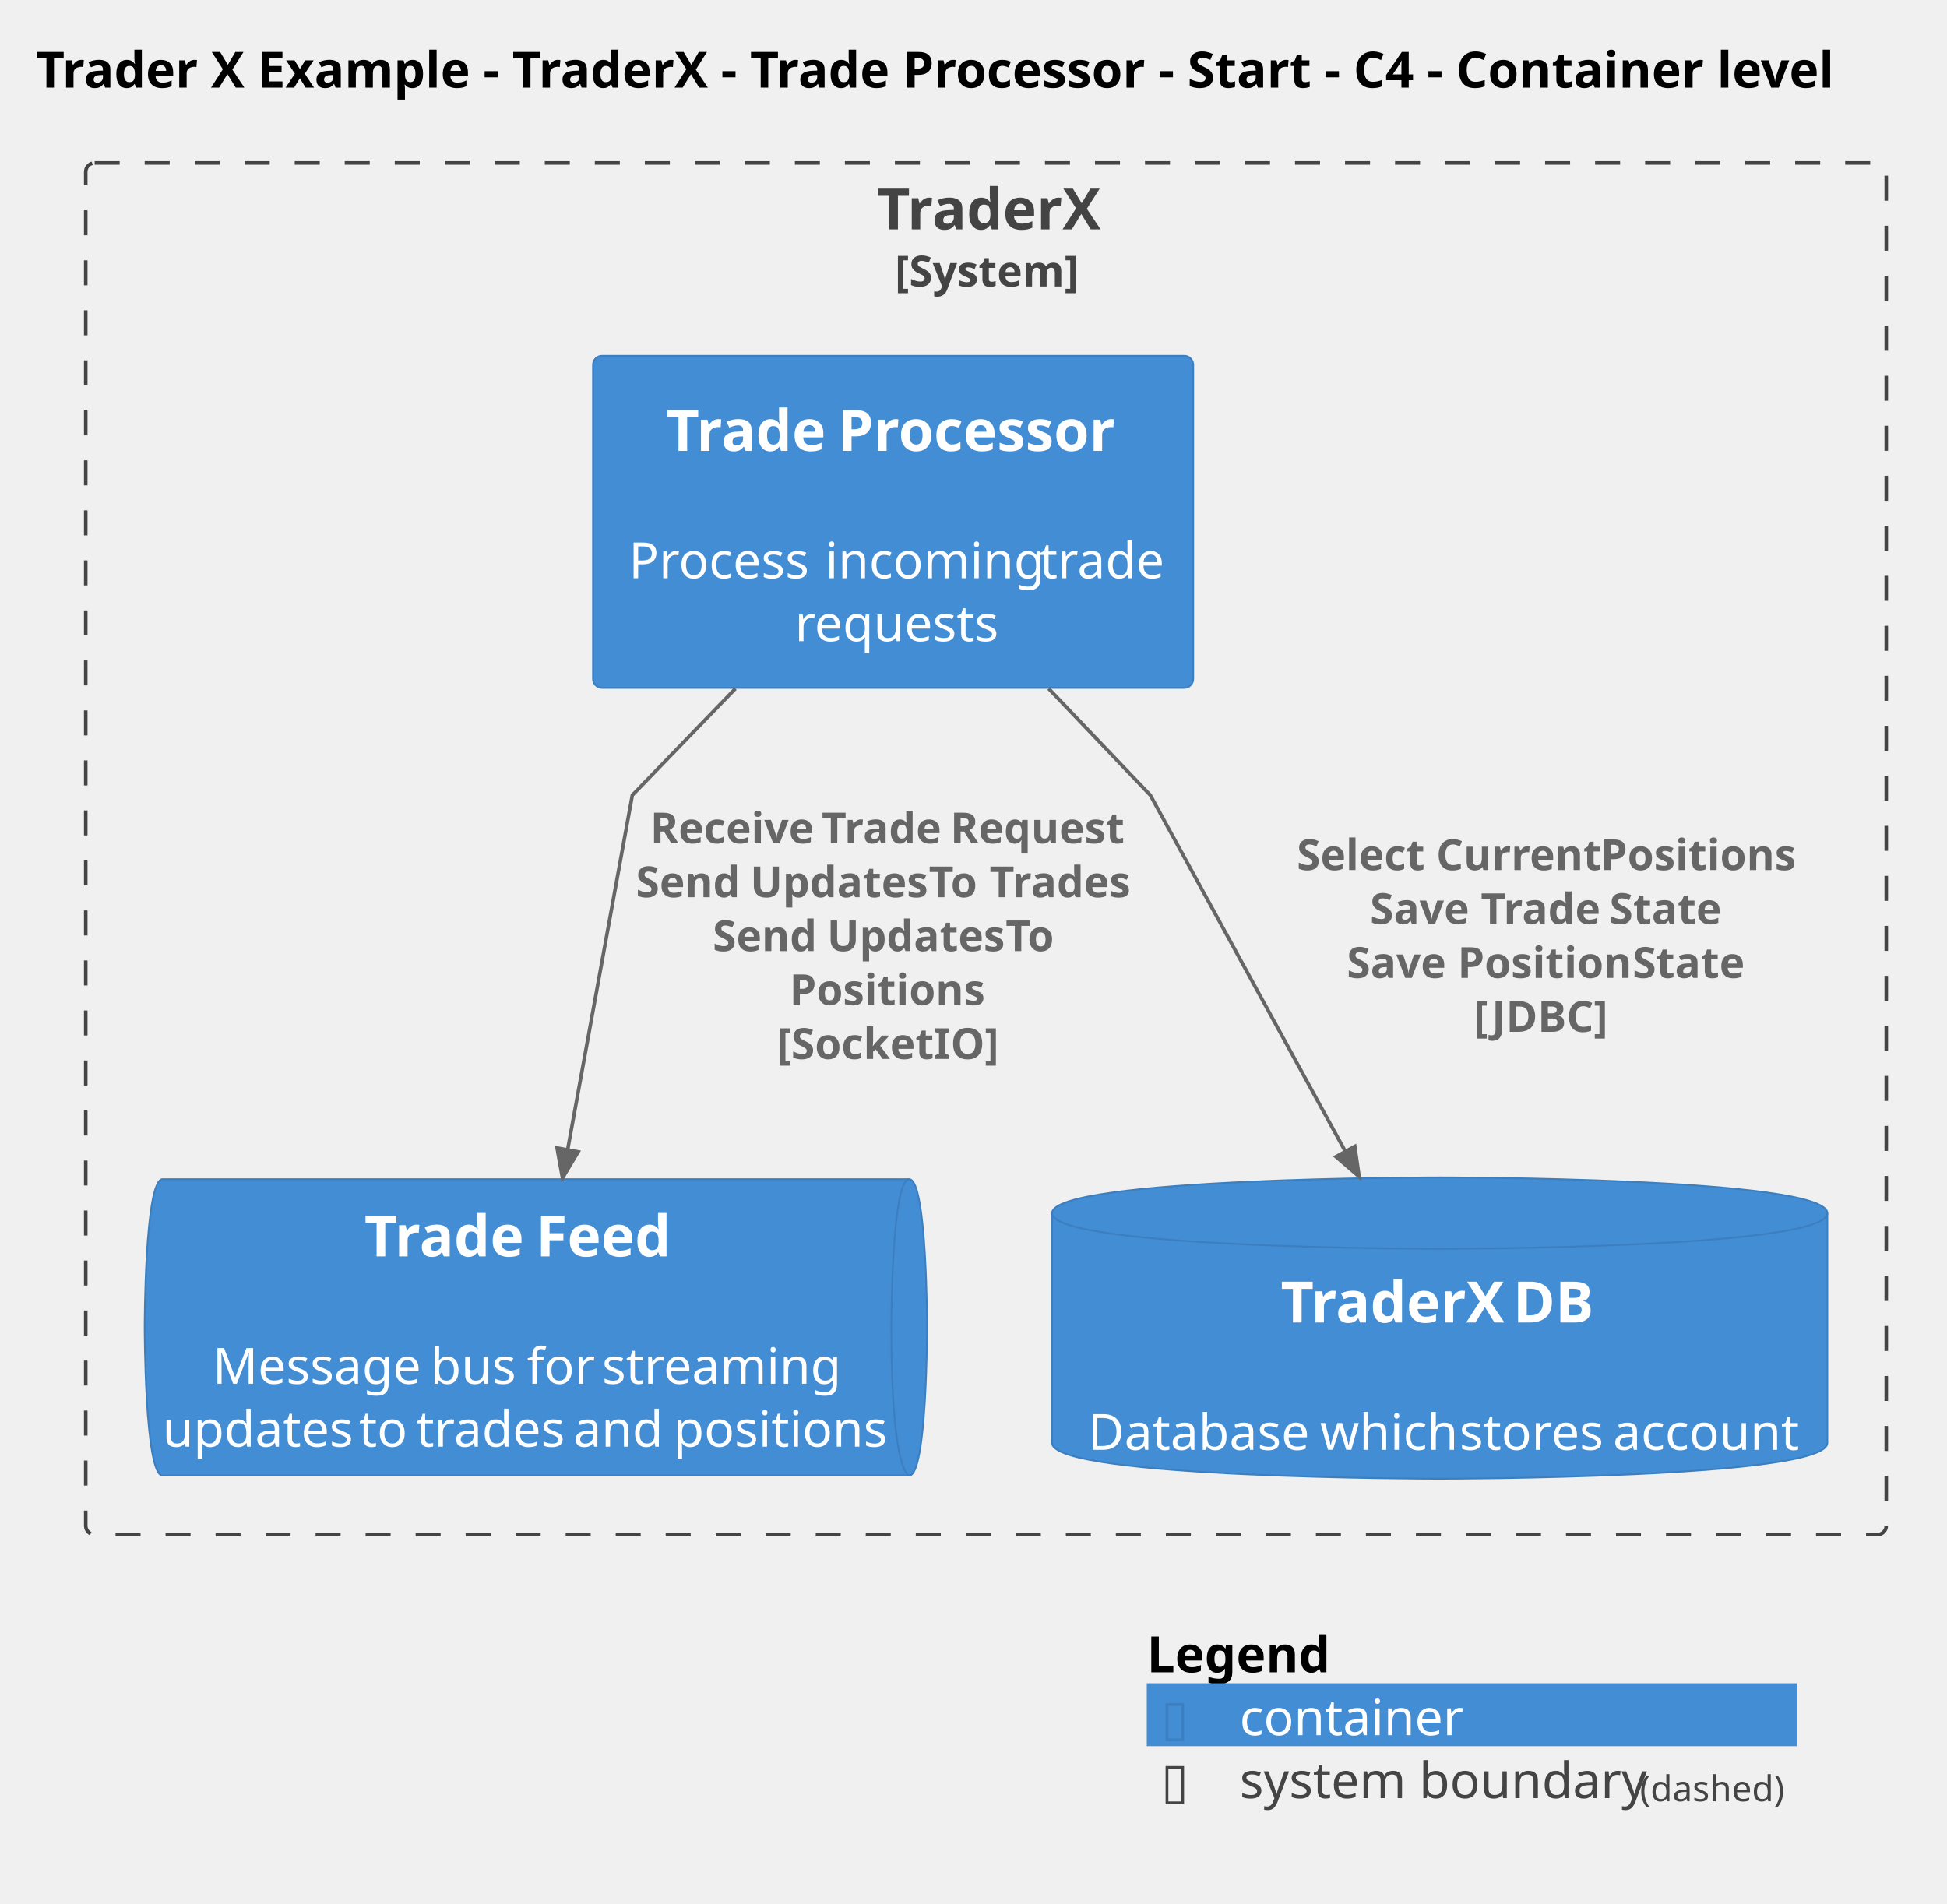
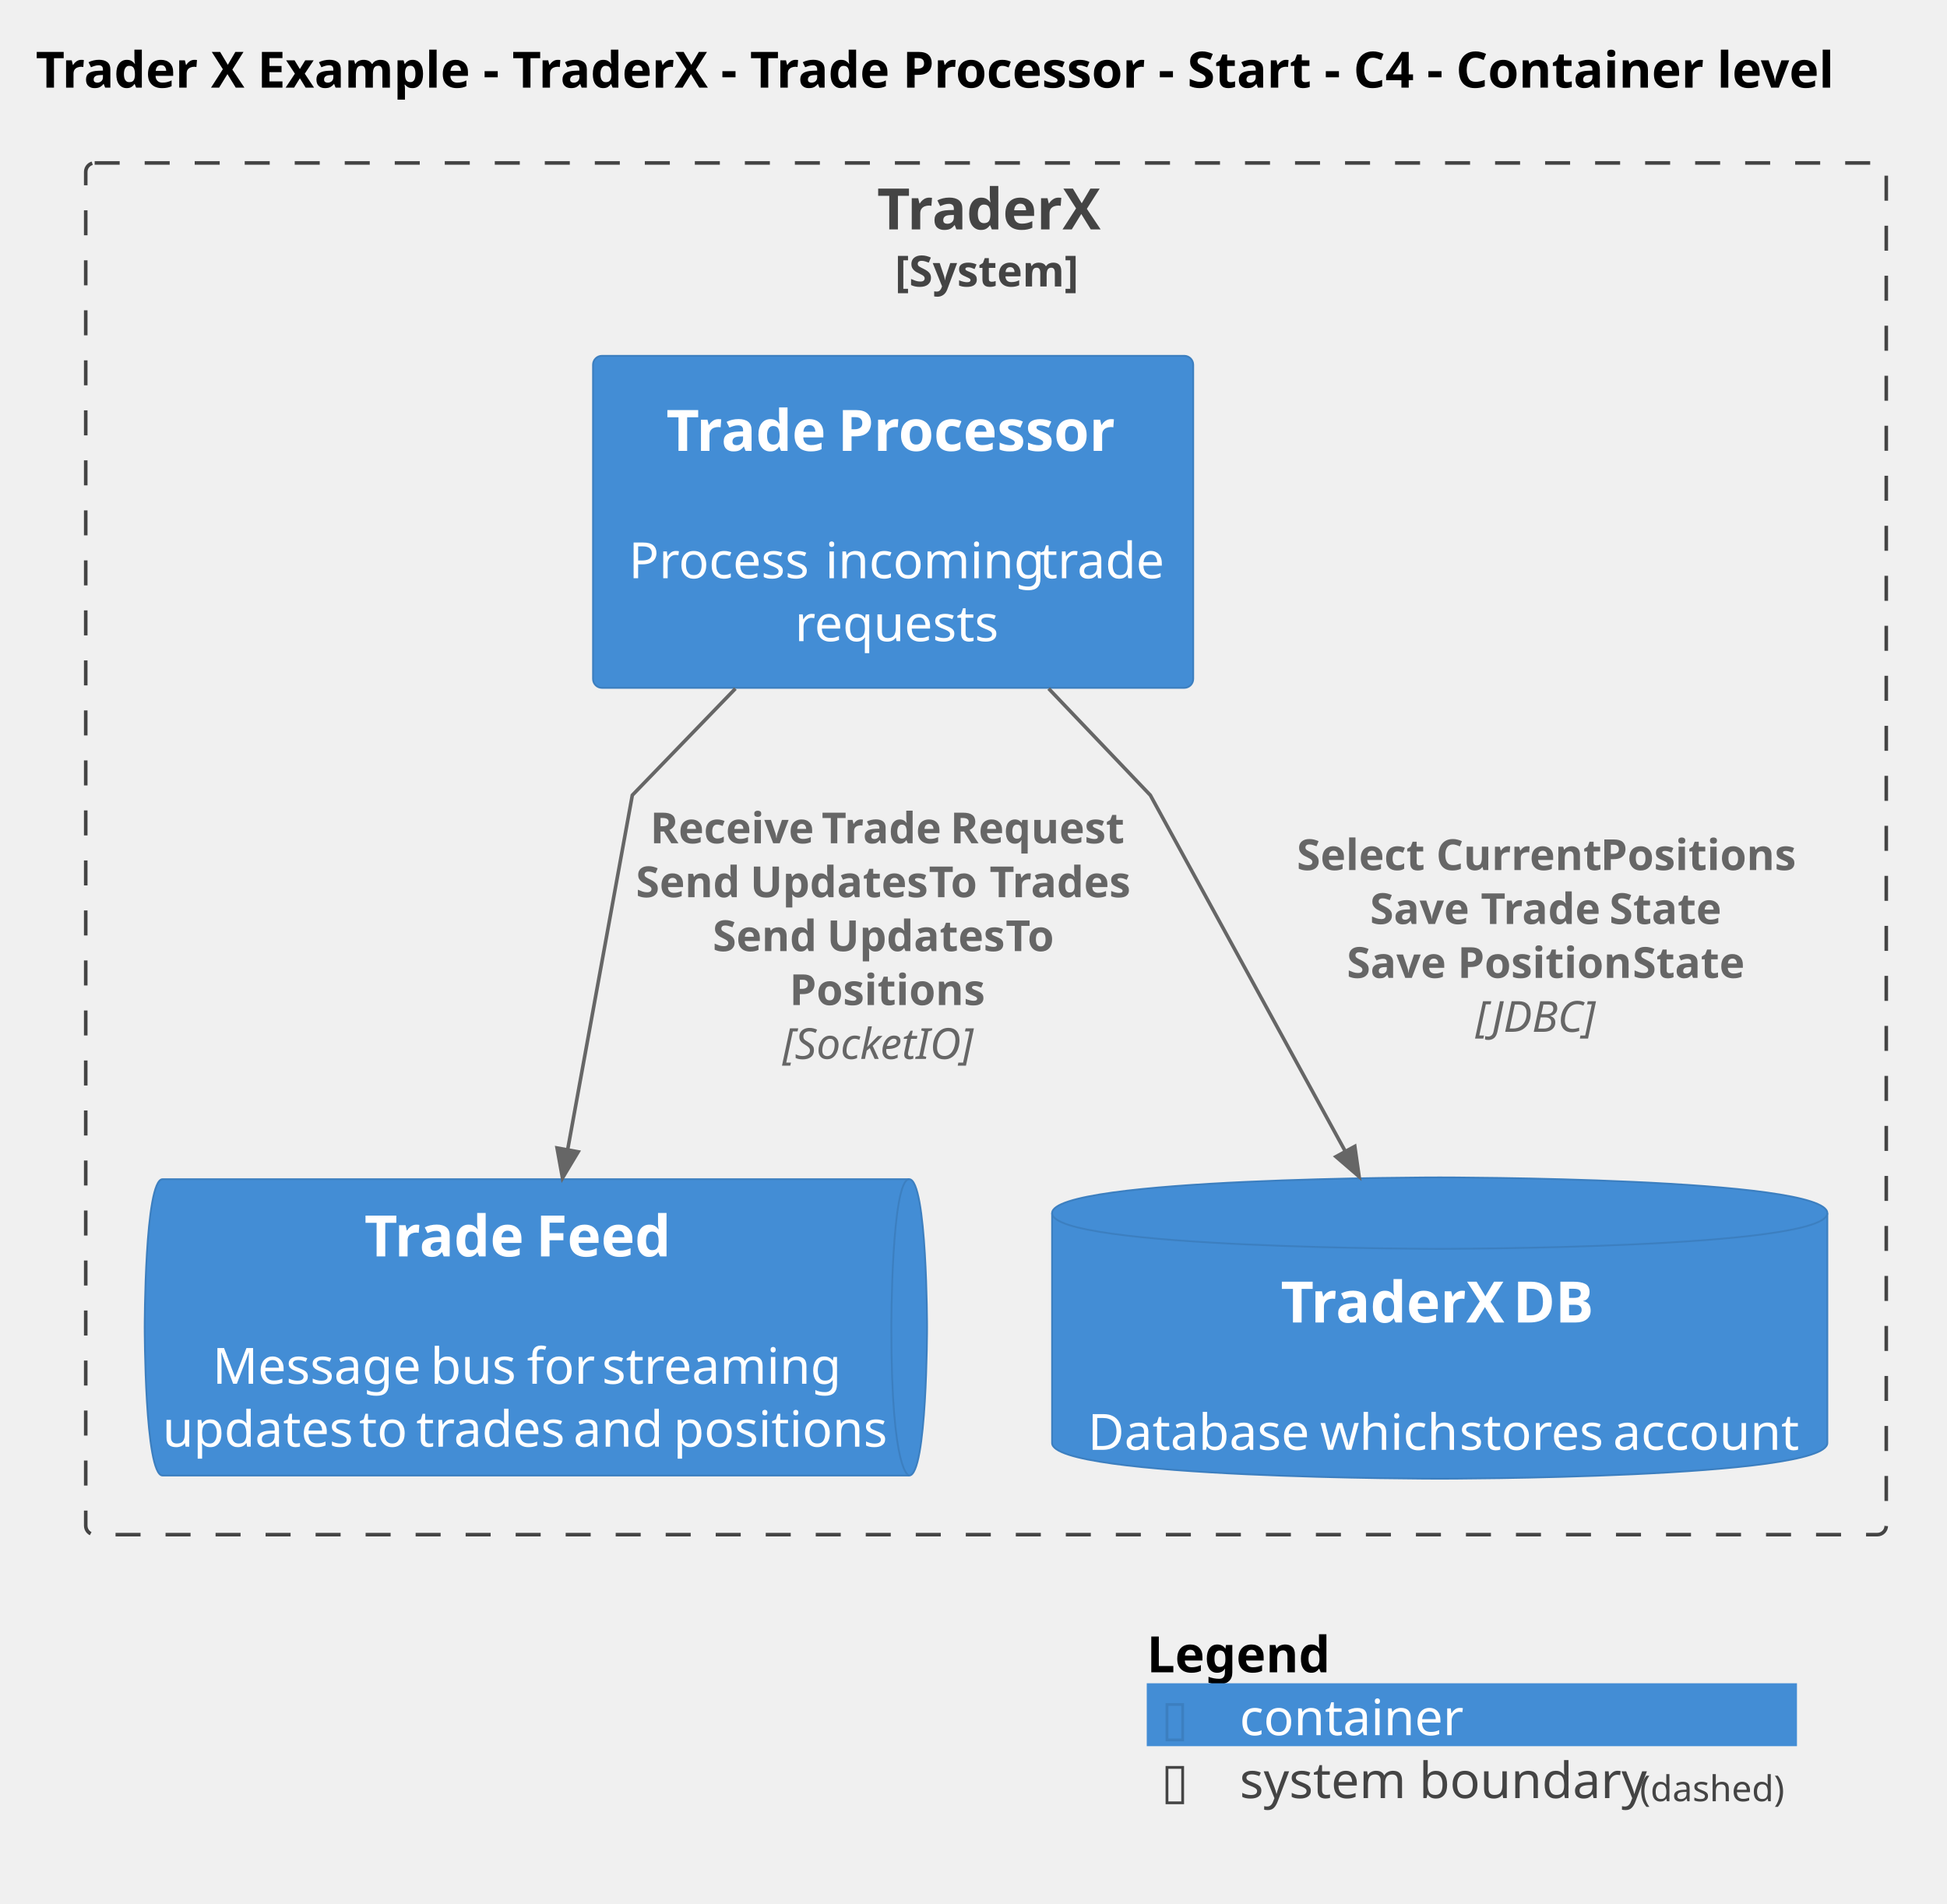
<svg xmlns="http://www.w3.org/2000/svg" contentStyleType="text/css" height="533px" preserveAspectRatio="none" style="width:545px;height:533px;background:#FFFFFF;" version="1.1" viewBox="0 0 545 533" width="545px" zoomAndPan="magnify">
  <defs />
  <g>
    <text fill="#000000" font-family="sans-serif" font-size="14" font-weight="bold" lengthAdjust="spacing" textLength="517" x="10" y="24.533">Trader X Example - TraderX - Trade Processor - Start - C4 - Container level</text>
    <g id="cluster_TraderXExample.SoftwareSystems.TraderX">
      <rect fill="none" height="384" rx="2.5" ry="2.5" style="stroke:#444444;stroke-width:1.0;stroke-dasharray:7.0,7.0;" width="504" x="24" y="45.609" />
      <text fill="#444444" font-family="sans-serif" font-size="16" font-weight="bold" lengthAdjust="spacing" textLength="61" x="245.5" y="64.219">TraderX</text>
      <text fill="#444444" font-family="sans-serif" font-size="12" font-weight="bold" lengthAdjust="spacing" textLength="51" x="250.5" y="80.191">[System]</text>
    </g>
    <g id="elem_TraderXExample.SoftwareSystems.TraderX.Containers.TradeProcessor">
      <rect fill="#438DD5" height="92.953" rx="2.5" ry="2.5" style="stroke:#3C7FC0;stroke-width:0.5;" width="168" x="166" y="99.609" />
      <text fill="#FFFFFF" font-family="sans-serif" font-size="16" font-weight="bold" lengthAdjust="spacing" textLength="44" x="186.5" y="126.219">Trade</text>
      <text fill="#FFFFFF" font-family="sans-serif" font-size="16" font-weight="bold" lengthAdjust="spacing" textLength="4" x="230.5" y="126.219"> </text>
      <text fill="#FFFFFF" font-family="sans-serif" font-size="16" font-weight="bold" lengthAdjust="spacing" textLength="79" x="234.5" y="126.219">Processor</text>
      <text fill="#FFFFFF" font-family="sans-serif" font-size="14" lengthAdjust="spacing" textLength="4" x="248" y="144.268"> </text>
      <text fill="#FFFFFF" font-family="sans-serif" font-size="14" lengthAdjust="spacing" textLength="51" x="176" y="161.877">Process</text>
      <text fill="#FFFFFF" font-family="sans-serif" font-size="14" lengthAdjust="spacing" textLength="4" x="227" y="161.877"> </text>
      <text fill="#FFFFFF" font-family="sans-serif" font-size="14" lengthAdjust="spacing" textLength="56" x="231" y="161.877">incoming</text>
      <text fill="#FFFFFF" font-family="sans-serif" font-size="14" lengthAdjust="spacing" textLength="4" x="287" y="161.877"> </text>
      <text fill="#FFFFFF" font-family="sans-serif" font-size="14" lengthAdjust="spacing" textLength="33" x="291" y="161.877">trade</text>
      <text fill="#FFFFFF" font-family="sans-serif" font-size="14" lengthAdjust="spacing" textLength="55" x="222.5" y="179.486">requests</text>
    </g>
    <g id="elem_TraderXExample.SoftwareSystems.TraderX.Containers.TradeFeed">
      <path d="M45.5,330.109 L254.5,330.109 C259.5,330.109 259.5,371.586 259.5,371.586 C259.5,371.586 259.5,413.062 254.5,413.062 L45.5,413.062 C40.5,413.062 40.5,371.586 40.5,371.586 C40.5,371.586 40.5,330.109 45.5,330.109 " fill="#438DD5" style="stroke:#3C7FC0;stroke-width:0.5;" />
      <path d="M254.5,330.109 C249.5,330.109 249.5,371.586 249.5,371.586 C249.5,413.062 254.5,413.062 254.5,413.062 " fill="none" style="stroke:#3C7FC0;stroke-width:0.5;" />
      <text fill="#FFFFFF" font-family="sans-serif" font-size="16" font-weight="bold" lengthAdjust="spacing" textLength="44" x="102" y="351.719">Trade</text>
      <text fill="#FFFFFF" font-family="sans-serif" font-size="16" font-weight="bold" lengthAdjust="spacing" textLength="4" x="146" y="351.719"> </text>
      <text fill="#FFFFFF" font-family="sans-serif" font-size="16" font-weight="bold" lengthAdjust="spacing" textLength="38" x="150" y="351.719">Feed</text>
      <text fill="#FFFFFF" font-family="sans-serif" font-size="14" lengthAdjust="spacing" textLength="4" x="143" y="369.768"> </text>
      <text fill="#FFFFFF" font-family="sans-serif" font-size="14" lengthAdjust="spacing" textLength="57" x="59.5" y="387.377">Message</text>
      <text fill="#FFFFFF" font-family="sans-serif" font-size="14" lengthAdjust="spacing" textLength="4" x="116.5" y="387.377"> </text>
      <text fill="#FFFFFF" font-family="sans-serif" font-size="14" lengthAdjust="spacing" textLength="23" x="120.5" y="387.377">bus</text>
      <text fill="#FFFFFF" font-family="sans-serif" font-size="14" lengthAdjust="spacing" textLength="4" x="143.5" y="387.377"> </text>
      <text fill="#FFFFFF" font-family="sans-serif" font-size="14" lengthAdjust="spacing" textLength="17" x="147.5" y="387.377">for</text>
      <text fill="#FFFFFF" font-family="sans-serif" font-size="14" lengthAdjust="spacing" textLength="4" x="164.5" y="387.377"> </text>
      <text fill="#FFFFFF" font-family="sans-serif" font-size="14" lengthAdjust="spacing" textLength="62" x="168.5" y="387.377">streaming</text>
      <text fill="#FFFFFF" font-family="sans-serif" font-size="14" lengthAdjust="spacing" textLength="51" x="45.5" y="404.986">updates</text>
      <text fill="#FFFFFF" font-family="sans-serif" font-size="14" lengthAdjust="spacing" textLength="4" x="96.5" y="404.986"> </text>
      <text fill="#FFFFFF" font-family="sans-serif" font-size="14" lengthAdjust="spacing" textLength="12" x="100.5" y="404.986">to</text>
      <text fill="#FFFFFF" font-family="sans-serif" font-size="14" lengthAdjust="spacing" textLength="4" x="112.5" y="404.986"> </text>
      <text fill="#FFFFFF" font-family="sans-serif" font-size="14" lengthAdjust="spacing" textLength="40" x="116.5" y="404.986">trades</text>
      <text fill="#FFFFFF" font-family="sans-serif" font-size="14" lengthAdjust="spacing" textLength="4" x="156.5" y="404.986"> </text>
      <text fill="#FFFFFF" font-family="sans-serif" font-size="14" lengthAdjust="spacing" textLength="24" x="160.5" y="404.986">and</text>
      <text fill="#FFFFFF" font-family="sans-serif" font-size="14" lengthAdjust="spacing" textLength="4" x="184.5" y="404.986"> </text>
      <text fill="#FFFFFF" font-family="sans-serif" font-size="14" lengthAdjust="spacing" textLength="56" x="188.5" y="404.986">positions</text>
    </g>
    <g id="elem_TraderXExample.SoftwareSystems.TraderX.Containers.TraderXDB">
      <path d="M294.5,339.609 C294.5,329.609 403,329.609 403,329.609 C403,329.609 511.5,329.609 511.5,339.609 L511.5,403.953 C511.5,413.953 403,413.953 403,413.953 C403,413.953 294.5,413.953 294.5,403.953 L294.5,339.609 " fill="#438DD5" style="stroke:#3C7FC0;stroke-width:0.5;" />
      <path d="M294.5,339.609 C294.5,349.609 403,349.609 403,349.609 C403,349.609 511.5,349.609 511.5,339.609 " fill="none" style="stroke:#3C7FC0;stroke-width:0.5;" />
      <text fill="#FFFFFF" font-family="sans-serif" font-size="16" font-weight="bold" lengthAdjust="spacing" textLength="61" x="358.5" y="370.219">TraderX</text>
      <text fill="#FFFFFF" font-family="sans-serif" font-size="16" font-weight="bold" lengthAdjust="spacing" textLength="4" x="419.5" y="370.219"> </text>
      <text fill="#FFFFFF" font-family="sans-serif" font-size="16" font-weight="bold" lengthAdjust="spacing" textLength="24" x="423.5" y="370.219">DB</text>
      <text fill="#FFFFFF" font-family="sans-serif" font-size="14" lengthAdjust="spacing" textLength="4" x="401" y="388.268"> </text>
      <text fill="#FFFFFF" font-family="sans-serif" font-size="14" lengthAdjust="spacing" textLength="61" x="304.5" y="405.877">Database</text>
      <text fill="#FFFFFF" font-family="sans-serif" font-size="14" lengthAdjust="spacing" textLength="4" x="365.5" y="405.877"> </text>
      <text fill="#FFFFFF" font-family="sans-serif" font-size="14" lengthAdjust="spacing" textLength="35" x="369.5" y="405.877">which</text>
      <text fill="#FFFFFF" font-family="sans-serif" font-size="14" lengthAdjust="spacing" textLength="4" x="404.5" y="405.877"> </text>
      <text fill="#FFFFFF" font-family="sans-serif" font-size="14" lengthAdjust="spacing" textLength="39" x="408.5" y="405.877">stores</text>
      <text fill="#FFFFFF" font-family="sans-serif" font-size="14" lengthAdjust="spacing" textLength="4" x="447.5" y="405.877"> </text>
      <text fill="#FFFFFF" font-family="sans-serif" font-size="14" lengthAdjust="spacing" textLength="50" x="451.5" y="405.877">account</text>
    </g>
    <g id="link_TraderXExample.SoftwareSystems.TraderX.Containers.TradeProcessor_TraderXExample.SoftwareSystems.TraderX.Containers.TradeFeed">
      <path d="M205.85,192.769 C190.48,208.669 177,222.609 177,222.609 C177,222.609 166.875,278.099 158.885,321.909 " fill="none" id="TraderXExample.SoftwareSystems.TraderX.Containers.TradeProcessor-to-TraderXExample.SoftwareSystems.TraderX.Containers.TradeFeed" style="stroke:#666666;stroke-width:1.0;" />
      <polygon fill="#666666" points="157.45,329.779,161.837,322.447,155.934,321.371,157.45,329.779" style="stroke:#666666;stroke-width:1.0;" />
      <text fill="#666666" font-family="sans-serif" font-size="12" font-weight="bold" lengthAdjust="spacing" textLength="45" x="182" y="236.066">Receive</text>
      <text fill="#666666" font-family="sans-serif" font-size="12" font-weight="bold" lengthAdjust="spacing" textLength="3" x="227" y="236.066"> </text>
      <text fill="#666666" font-family="sans-serif" font-size="12" font-weight="bold" lengthAdjust="spacing" textLength="33" x="230" y="236.066">Trade</text>
      <text fill="#666666" font-family="sans-serif" font-size="12" font-weight="bold" lengthAdjust="spacing" textLength="3" x="263" y="236.066"> </text>
      <text fill="#666666" font-family="sans-serif" font-size="12" font-weight="bold" lengthAdjust="spacing" textLength="47" x="266" y="236.066">Request</text>
      <text fill="#666666" font-family="sans-serif" font-size="12" font-weight="bold" lengthAdjust="spacing" textLength="29" x="178" y="251.16">Send</text>
      <text fill="#666666" font-family="sans-serif" font-size="12" font-weight="bold" lengthAdjust="spacing" textLength="3" x="207" y="251.16"> </text>
      <text fill="#666666" font-family="sans-serif" font-size="12" font-weight="bold" lengthAdjust="spacing" textLength="47" x="210" y="251.16">Updates</text>
      <text fill="#666666" font-family="sans-serif" font-size="12" font-weight="bold" lengthAdjust="spacing" textLength="3" x="257" y="251.16"> </text>
      <text fill="#666666" font-family="sans-serif" font-size="12" font-weight="bold" lengthAdjust="spacing" textLength="14" x="260" y="251.16">To</text>
      <text fill="#666666" font-family="sans-serif" font-size="12" font-weight="bold" lengthAdjust="spacing" textLength="3" x="274" y="251.16"> </text>
      <text fill="#666666" font-family="sans-serif" font-size="12" font-weight="bold" lengthAdjust="spacing" textLength="40" x="277" y="251.16">Trades</text>
      <text fill="#666666" font-family="sans-serif" font-size="12" font-weight="bold" lengthAdjust="spacing" textLength="29" x="199.5" y="266.254">Send</text>
      <text fill="#666666" font-family="sans-serif" font-size="12" font-weight="bold" lengthAdjust="spacing" textLength="3" x="228.5" y="266.254"> </text>
      <text fill="#666666" font-family="sans-serif" font-size="12" font-weight="bold" lengthAdjust="spacing" textLength="47" x="231.5" y="266.254">Updates</text>
      <text fill="#666666" font-family="sans-serif" font-size="12" font-weight="bold" lengthAdjust="spacing" textLength="3" x="278.5" y="266.254"> </text>
      <text fill="#666666" font-family="sans-serif" font-size="12" font-weight="bold" lengthAdjust="spacing" textLength="14" x="281.5" y="266.254">To</text>
      <text fill="#666666" font-family="sans-serif" font-size="12" font-weight="bold" lengthAdjust="spacing" textLength="53" x="221" y="281.348">Positions</text>
-       <text fill="#666666" font-family="sans-serif" font-size="12" font-weight="bold" lengthAdjust="spacing" textLength="60" x="217.5" y="296.441">[SocketIO]</text>
+       <text fill="#666666" font-family="sans-serif" font-size="12" font-style="italic" lengthAdjust="spacing" textLength="57" x="219" y="296.441">[SocketIO]</text>
    </g>
    <g id="link_TraderXExample.SoftwareSystems.TraderX.Containers.TradeProcessor_TraderXExample.SoftwareSystems.TraderX.Containers.TraderXDB">
      <path d="M293.54,192.769 C308.71,208.669 322,222.609 322,222.609 C322,222.609 352.629,278.572 376.599,322.362 " fill="none" id="TraderXExample.SoftwareSystems.TraderX.Containers.TradeProcessor-to-TraderXExample.SoftwareSystems.TraderX.Containers.TraderXDB" style="stroke:#666666;stroke-width:1.0;" />
      <polygon fill="#666666" points="380.44,329.379,379.23,320.921,373.967,323.802,380.44,329.379" style="stroke:#666666;stroke-width:1.0;" />
      <text fill="#666666" font-family="sans-serif" font-size="12" font-weight="bold" lengthAdjust="spacing" textLength="36" x="363" y="243.566">Select</text>
      <text fill="#666666" font-family="sans-serif" font-size="12" font-weight="bold" lengthAdjust="spacing" textLength="3" x="399" y="243.566"> </text>
      <text fill="#666666" font-family="sans-serif" font-size="12" font-weight="bold" lengthAdjust="spacing" textLength="43" x="402" y="243.566">Current</text>
      <text fill="#666666" font-family="sans-serif" font-size="12" font-weight="bold" lengthAdjust="spacing" textLength="3" x="445" y="243.566"> </text>
      <text fill="#666666" font-family="sans-serif" font-size="12" font-weight="bold" lengthAdjust="spacing" textLength="53" x="448" y="243.566">Positions</text>
      <text fill="#666666" font-family="sans-serif" font-size="12" font-weight="bold" lengthAdjust="spacing" textLength="28" x="383.5" y="258.66">Save</text>
      <text fill="#666666" font-family="sans-serif" font-size="12" font-weight="bold" lengthAdjust="spacing" textLength="3" x="411.5" y="258.66"> </text>
      <text fill="#666666" font-family="sans-serif" font-size="12" font-weight="bold" lengthAdjust="spacing" textLength="33" x="414.5" y="258.66">Trade</text>
      <text fill="#666666" font-family="sans-serif" font-size="12" font-weight="bold" lengthAdjust="spacing" textLength="3" x="447.5" y="258.66"> </text>
      <text fill="#666666" font-family="sans-serif" font-size="12" font-weight="bold" lengthAdjust="spacing" textLength="30" x="450.5" y="258.66">State</text>
      <text fill="#666666" font-family="sans-serif" font-size="12" font-weight="bold" lengthAdjust="spacing" textLength="28" x="377" y="273.754">Save</text>
      <text fill="#666666" font-family="sans-serif" font-size="12" font-weight="bold" lengthAdjust="spacing" textLength="3" x="405" y="273.754"> </text>
      <text fill="#666666" font-family="sans-serif" font-size="12" font-weight="bold" lengthAdjust="spacing" textLength="46" x="408" y="273.754">Position</text>
      <text fill="#666666" font-family="sans-serif" font-size="12" font-weight="bold" lengthAdjust="spacing" textLength="3" x="454" y="273.754"> </text>
      <text fill="#666666" font-family="sans-serif" font-size="12" font-weight="bold" lengthAdjust="spacing" textLength="30" x="457" y="273.754">State</text>
-       <text fill="#666666" font-family="sans-serif" font-size="12" font-weight="bold" lengthAdjust="spacing" textLength="39" x="412.5" y="288.848">[JDBC]</text>
+       <text fill="#666666" font-family="sans-serif" font-size="12" font-style="italic" lengthAdjust="spacing" textLength="38" x="413" y="288.848">[JDBC]</text>
    </g>
    <rect fill="none" height="17.609" style="stroke:none;stroke-width:1.0;" width="182" x="321" y="453.609" />
    <text fill="#000000" font-family="sans-serif" font-size="14" font-weight="bold" lengthAdjust="spacing" textLength="53" x="321" y="468.143">Legend</text>
    <text fill="#FFFFFF" font-family="sans-serif" font-size="14" lengthAdjust="spacing" textLength="4" x="374" y="468.143"> </text>
    <rect fill="#438DD5" height="17.609" style="stroke:none;stroke-width:1.0;" width="182" x="321" y="471.219" />
    <text fill="#3C7FC0" font-family="sans-serif" font-size="14" lengthAdjust="spacing" textLength="14" x="325" y="485.752">▯</text>
    <text fill="#FFFFFF" font-family="sans-serif" font-size="14" lengthAdjust="spacing" textLength="4" x="339" y="485.752"> </text>
    <text fill="#FFFFFF" font-family="sans-serif" font-size="14" lengthAdjust="spacing" textLength="59" x="347" y="485.752">container</text>
    <text fill="#FFFFFF" font-family="sans-serif" font-size="14" lengthAdjust="spacing" textLength="4" x="410" y="485.752"> </text>
    <rect fill="none" height="17.609" style="stroke:none;stroke-width:1.0;" width="182" x="321" y="488.828" />
    <text fill="#444444" font-family="sans-serif" font-size="14" lengthAdjust="spacing" textLength="14" x="325" y="503.361">▯</text>
    <text fill="#FFFFFF" font-family="sans-serif" font-size="14" lengthAdjust="spacing" textLength="4" x="339" y="503.361"> </text>
    <text fill="#444444" font-family="sans-serif" font-size="14" lengthAdjust="spacing" textLength="108" x="347" y="503.361">system boundary</text>
    <text fill="#444444" font-family="sans-serif" font-size="10" lengthAdjust="spacing" textLength="40" x="459" y="504.24">(dashed)</text>
    <text fill="#FFFFFF" font-family="sans-serif" font-size="14" lengthAdjust="spacing" textLength="4" x="499" y="503.361"> </text>
    <line style="stroke:none;stroke-width:1.0;" x1="321" x2="503" y1="453.609" y2="453.609" />
    <line style="stroke:none;stroke-width:1.0;" x1="321" x2="503" y1="471.219" y2="471.219" />
    <line style="stroke:none;stroke-width:1.0;" x1="321" x2="503" y1="488.828" y2="488.828" />
    <line style="stroke:none;stroke-width:1.0;" x1="321" x2="503" y1="506.438" y2="506.438" />
    <line style="stroke:none;stroke-width:1.0;" x1="321" x2="321" y1="453.609" y2="506.438" />
    <line style="stroke:none;stroke-width:1.0;" x1="503" x2="503" y1="453.609" y2="506.438" />
  </g>
</svg>
